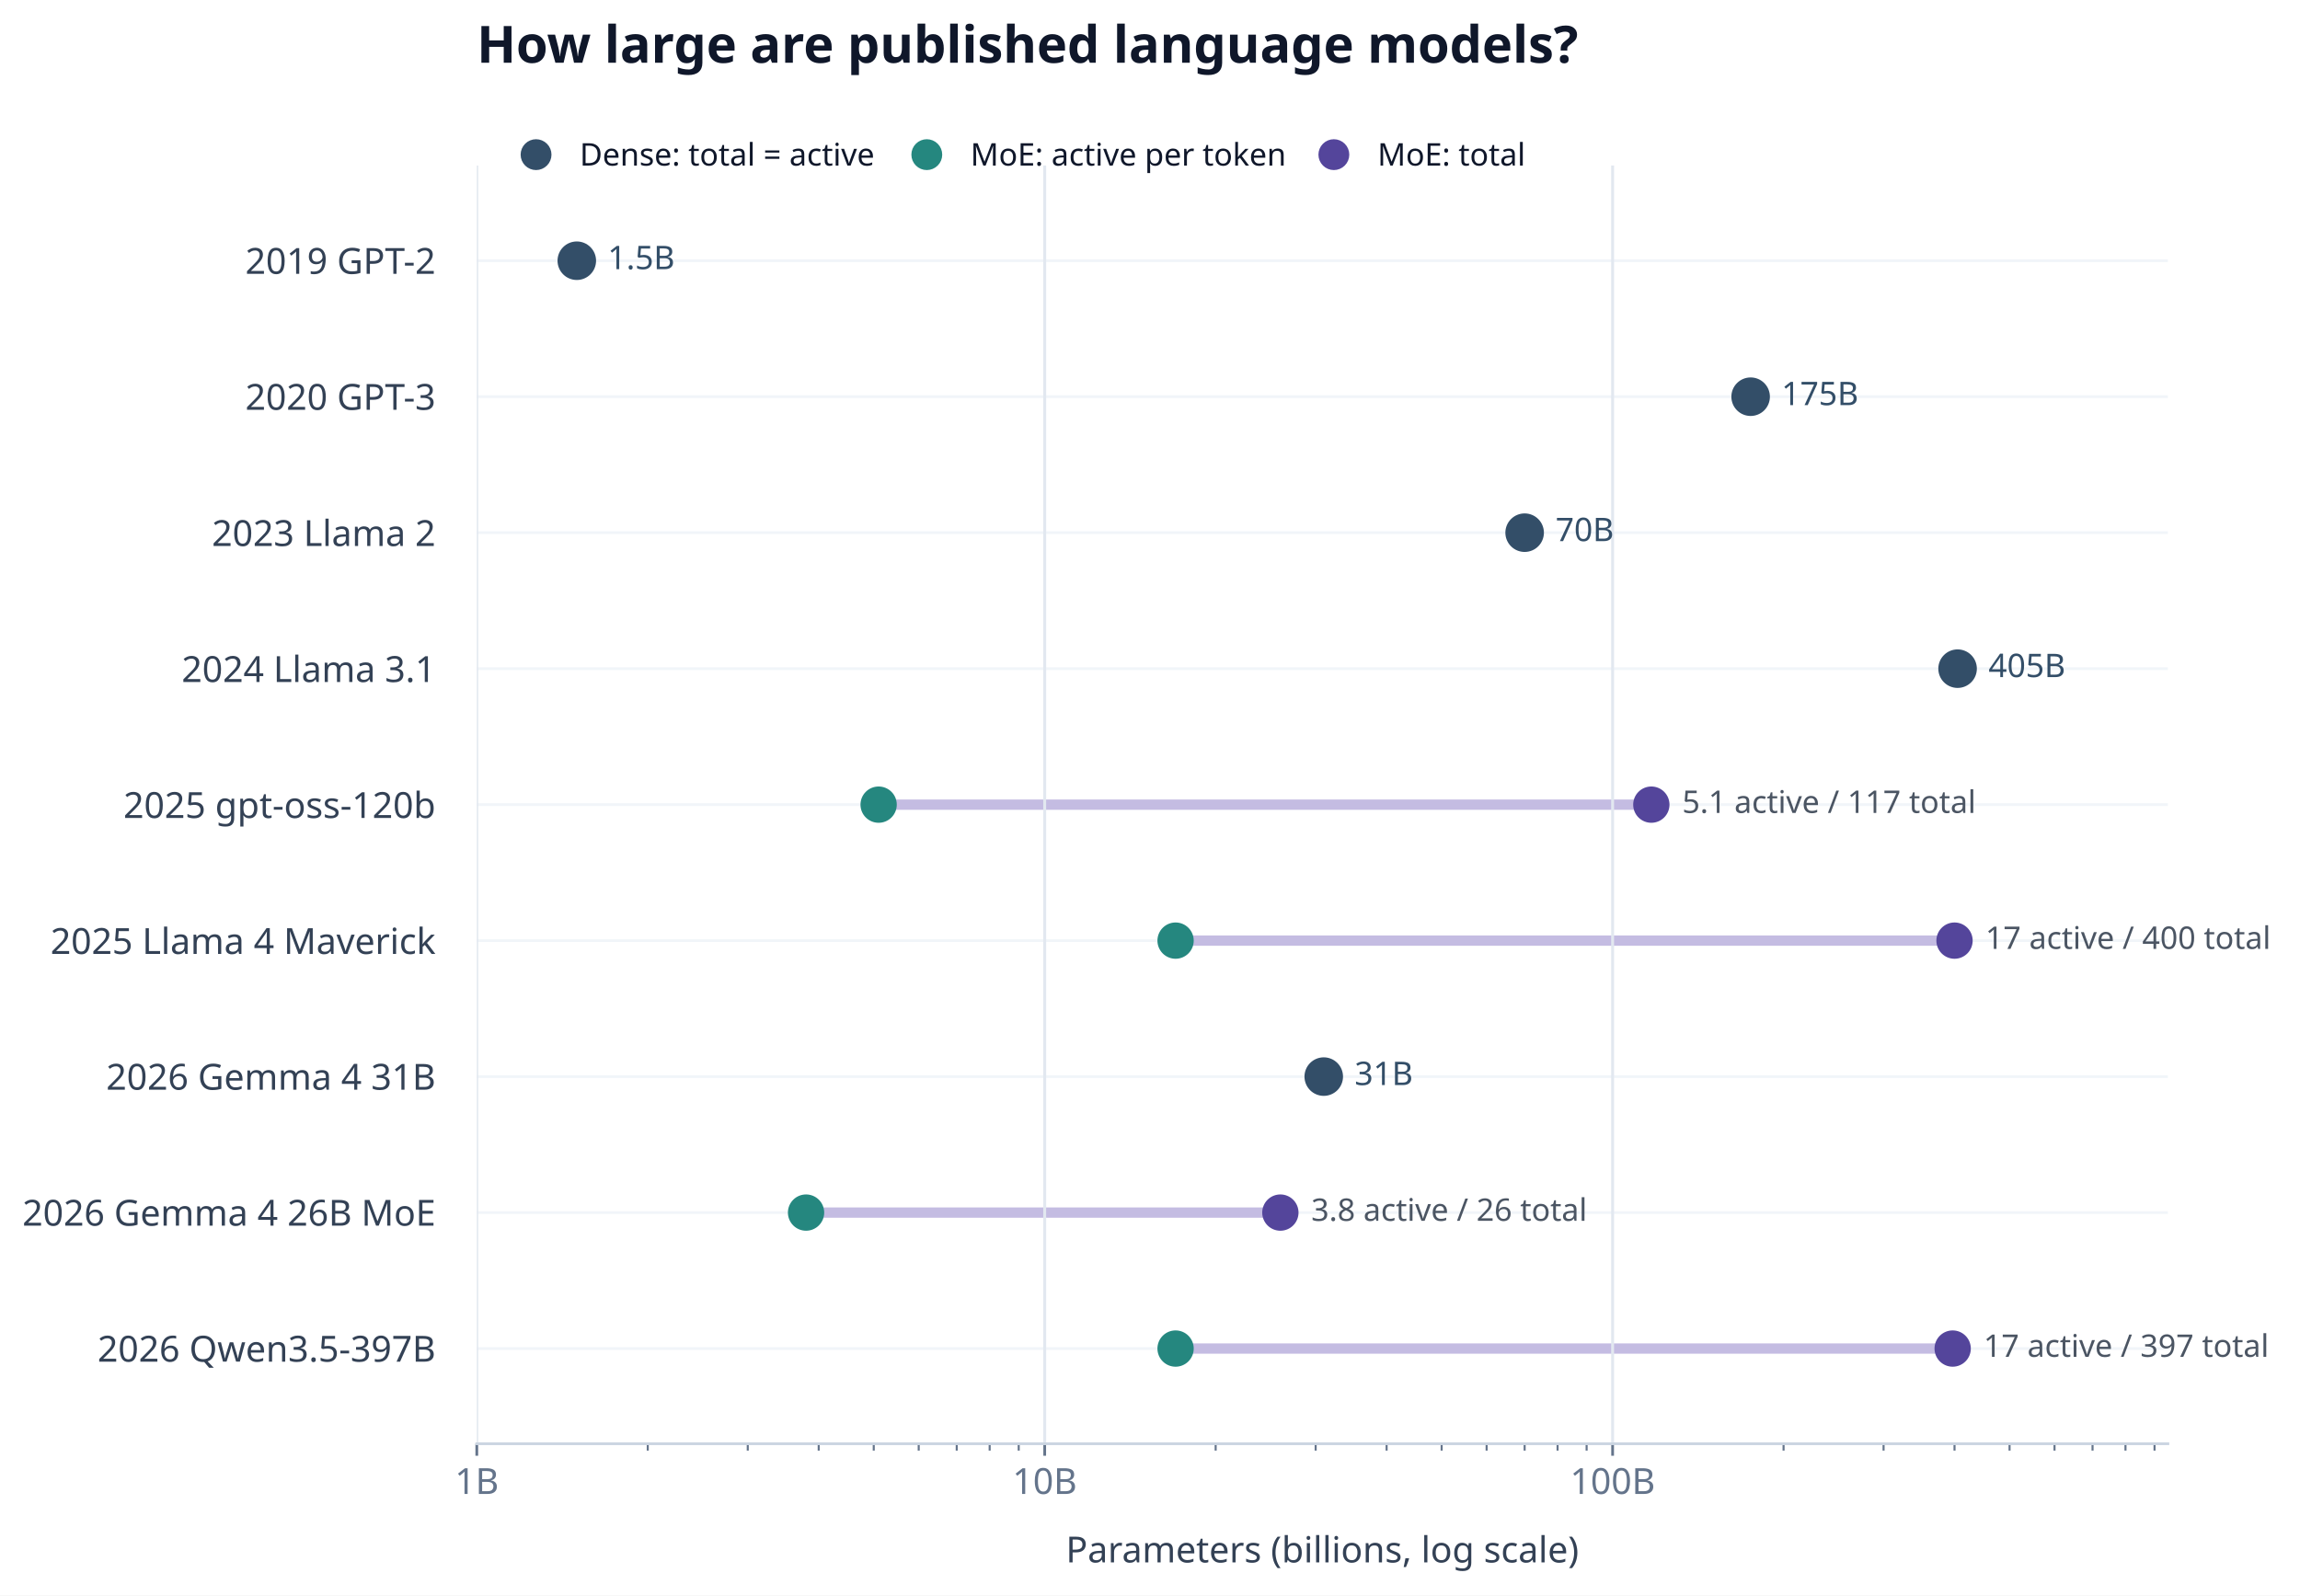
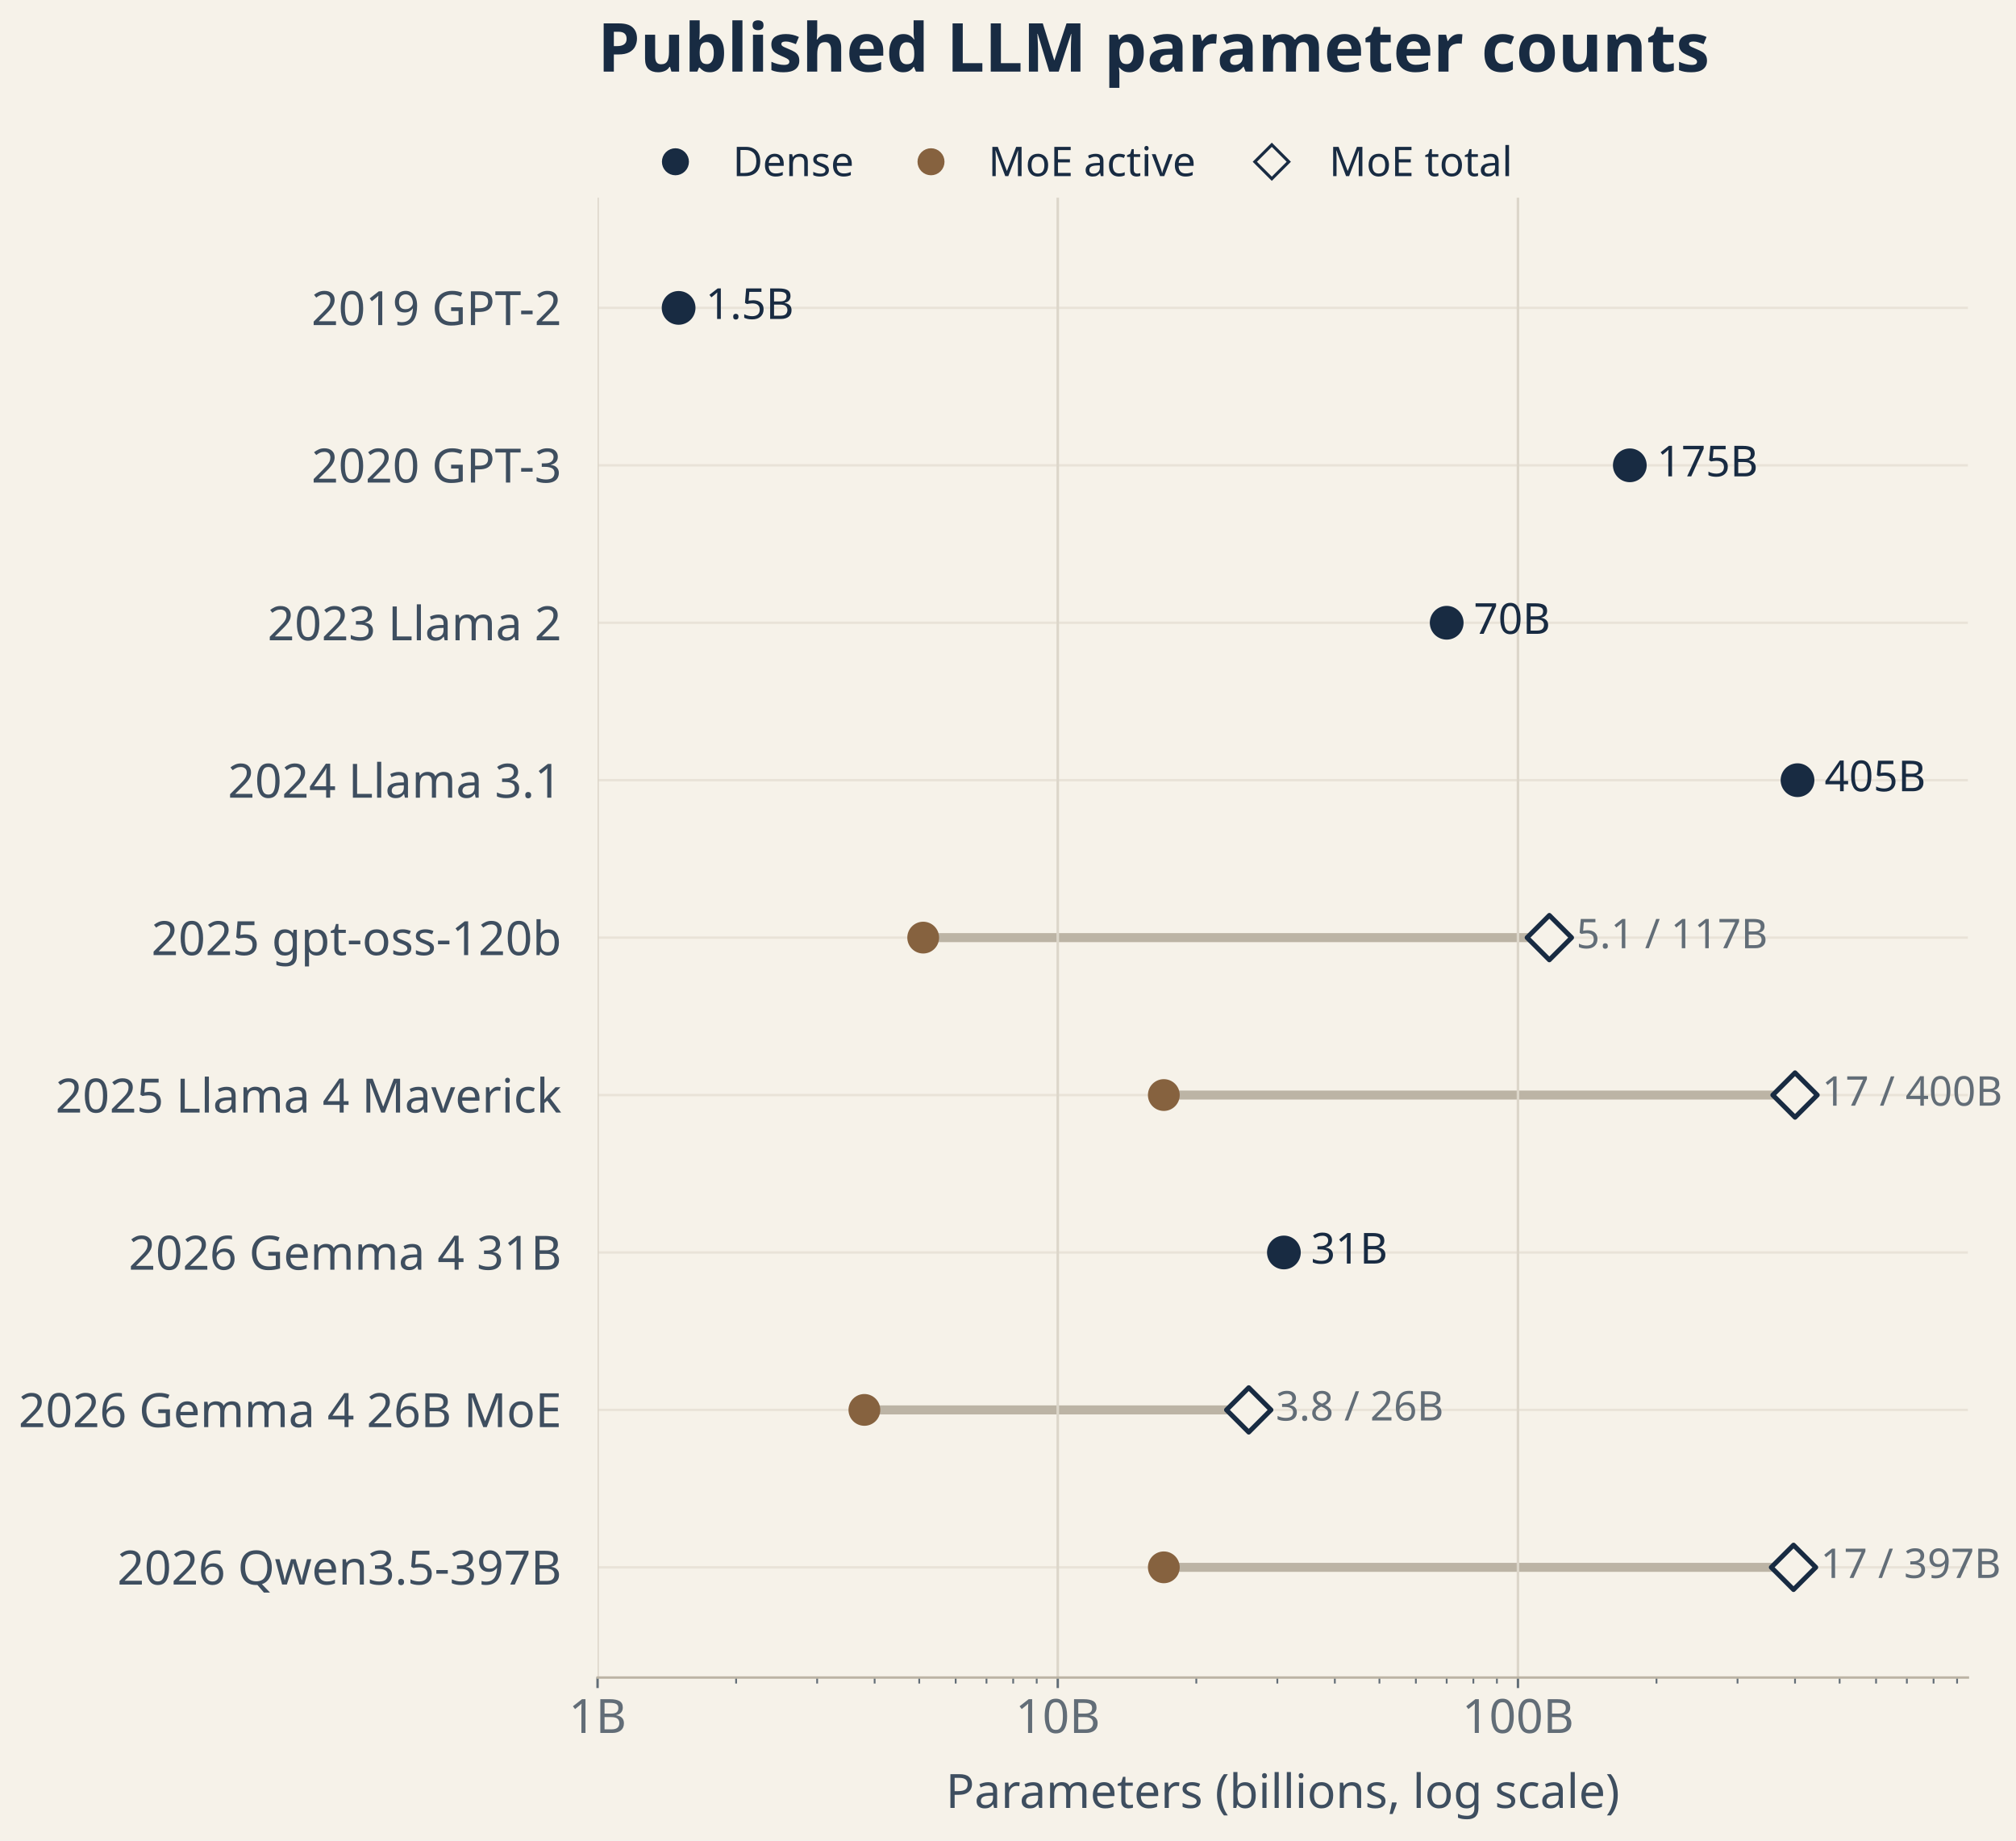
- <svg xmlns="http://www.w3.org/2000/svg" xmlns:xlink="http://www.w3.org/1999/xlink" width="671.081pt" height="465.6pt" viewBox="0 0 671.081 465.6" version="1.1">
+ <svg xmlns="http://www.w3.org/2000/svg" xmlns:xlink="http://www.w3.org/1999/xlink" width="671.603pt" height="613.2pt" viewBox="0 0 671.603 613.2" version="1.1">
  <defs>
    <style type="text/css">*{stroke-linejoin: round; stroke-linecap: butt}</style>
  </defs>
  <g id="figure_1">
    <g id="patch_1">
-       <path d="M 0 465.6  L 671.081 465.6  L 671.081 0  L 0 0  z " style="fill: #ffffff" />
+       <path d="M 0 613.2 L 671.603 613.2 L 671.603 0 L 0 0 z " style="fill: #f6f2e9" />
    </g>
    <g id="axes_1">
      <g id="patch_2">
-         <path d="M 139.117 421.301  L 632.528 421.301  L 632.528 48.305  L 139.117 48.305  z " style="fill: #ffffff" />
+         <path d="M 199.075 558.852 L 655.582 558.852 L 655.582 65.857 L 199.075 65.857 z " style="fill: #f6f2e9" />
      </g>
      <g id="line2d_1">
-         <path d="M 139.117 76.081  L 632.528 76.081  " clip-path="url(#p41c894fd4c)" style="fill: none; stroke: #f1f5f9; stroke-width: 0.8; stroke-linecap: square" />
+         <path d="M 199.075 102.569 L 655.582 102.569 " clip-path="url(#p4ff7749f1f)" style="fill: none; stroke: #e9e3d8; stroke-width: 0.8; stroke-linecap: square" />
      </g>
      <g id="line2d_2">
-         <path d="M 139.117 115.762  L 632.528 115.762  " clip-path="url(#p41c894fd4c)" style="fill: none; stroke: #f1f5f9; stroke-width: 0.8; stroke-linecap: square" />
+         <path d="M 199.075 155.016 L 655.582 155.016 " clip-path="url(#p4ff7749f1f)" style="fill: none; stroke: #e9e3d8; stroke-width: 0.8; stroke-linecap: square" />
      </g>
      <g id="line2d_3">
-         <path d="M 139.117 155.442  L 632.528 155.442  " clip-path="url(#p41c894fd4c)" style="fill: none; stroke: #f1f5f9; stroke-width: 0.8; stroke-linecap: square" />
+         <path d="M 199.075 207.462 L 655.582 207.462 " clip-path="url(#p4ff7749f1f)" style="fill: none; stroke: #e9e3d8; stroke-width: 0.8; stroke-linecap: square" />
      </g>
      <g id="line2d_4">
-         <path d="M 139.117 195.123  L 632.528 195.123  " clip-path="url(#p41c894fd4c)" style="fill: none; stroke: #f1f5f9; stroke-width: 0.8; stroke-linecap: square" />
+         <path d="M 199.075 259.908 L 655.582 259.908 " clip-path="url(#p4ff7749f1f)" style="fill: none; stroke: #e9e3d8; stroke-width: 0.8; stroke-linecap: square" />
      </g>
      <g id="line2d_5">
-         <path d="M 139.117 234.803  L 632.528 234.803  " clip-path="url(#p41c894fd4c)" style="fill: none; stroke: #f1f5f9; stroke-width: 0.8; stroke-linecap: square" />
+         <path d="M 199.075 312.355 L 655.582 312.355 " clip-path="url(#p4ff7749f1f)" style="fill: none; stroke: #e9e3d8; stroke-width: 0.8; stroke-linecap: square" />
      </g>
      <g id="line2d_6">
-         <path d="M 139.117 274.484  L 632.528 274.484  " clip-path="url(#p41c894fd4c)" style="fill: none; stroke: #f1f5f9; stroke-width: 0.8; stroke-linecap: square" />
+         <path d="M 199.075 364.801 L 655.582 364.801 " clip-path="url(#p4ff7749f1f)" style="fill: none; stroke: #e9e3d8; stroke-width: 0.8; stroke-linecap: square" />
      </g>
      <g id="line2d_7">
-         <path d="M 139.117 314.164  L 632.528 314.164  " clip-path="url(#p41c894fd4c)" style="fill: none; stroke: #f1f5f9; stroke-width: 0.8; stroke-linecap: square" />
+         <path d="M 199.075 417.247 L 655.582 417.247 " clip-path="url(#p4ff7749f1f)" style="fill: none; stroke: #e9e3d8; stroke-width: 0.8; stroke-linecap: square" />
      </g>
      <g id="line2d_8">
-         <path d="M 139.117 353.845  L 632.528 353.845  " clip-path="url(#p41c894fd4c)" style="fill: none; stroke: #f1f5f9; stroke-width: 0.8; stroke-linecap: square" />
+         <path d="M 199.075 469.694 L 655.582 469.694 " clip-path="url(#p4ff7749f1f)" style="fill: none; stroke: #e9e3d8; stroke-width: 0.8; stroke-linecap: square" />
      </g>
      <g id="line2d_9">
-         <path d="M 139.117 393.525  L 632.528 393.525  " clip-path="url(#p41c894fd4c)" style="fill: none; stroke: #f1f5f9; stroke-width: 0.8; stroke-linecap: square" />
+         <path d="M 199.075 522.14 L 655.582 522.14 " clip-path="url(#p4ff7749f1f)" style="fill: none; stroke: #e9e3d8; stroke-width: 0.8; stroke-linecap: square" />
      </g>
      <g id="line2d_10">
-         <path d="M 256.361 234.803  L 481.817 234.803  " clip-path="url(#p41c894fd4c)" style="fill: none; stroke: #c4bce2; stroke-width: 3; stroke-linecap: round" />
+         <path d="M 307.551 312.355 L 516.143 312.355 " clip-path="url(#p4ff7749f1f)" style="fill: none; stroke: #bcb4a5; stroke-width: 3; stroke-linecap: round" />
      </g>
      <g id="line2d_11">
-         <path d="M 343.003 274.484  L 570.28 274.484  " clip-path="url(#p41c894fd4c)" style="fill: none; stroke: #c4bce2; stroke-width: 3; stroke-linecap: round" />
+         <path d="M 387.712 364.801 L 597.99 364.801 " clip-path="url(#p4ff7749f1f)" style="fill: none; stroke: #bcb4a5; stroke-width: 3; stroke-linecap: round" />
      </g>
      <g id="line2d_12">
-         <path d="M 235.187 353.845  L 373.579 353.845  " clip-path="url(#p41c894fd4c)" style="fill: none; stroke: #c4bce2; stroke-width: 3; stroke-linecap: round" />
+         <path d="M 287.96 469.694 L 416.001 469.694 " clip-path="url(#p4ff7749f1f)" style="fill: none; stroke: #bcb4a5; stroke-width: 3; stroke-linecap: round" />
      </g>
      <g id="line2d_13">
-         <path d="M 343.003 393.525  L 569.738 393.525  " clip-path="url(#p41c894fd4c)" style="fill: none; stroke: #c4bce2; stroke-width: 3; stroke-linecap: round" />
+         <path d="M 387.712 522.14 L 597.489 522.14 " clip-path="url(#p4ff7749f1f)" style="fill: none; stroke: #bcb4a5; stroke-width: 3; stroke-linecap: round" />
      </g>
      <g id="matplotlib.axis_1">
        <g id="xtick_1">
          <g id="line2d_14">
-             <path d="M 139.117 421.301  L 139.117 48.305  " clip-path="url(#p41c894fd4c)" style="fill: none; stroke: #e2e8f0; stroke-width: 0.85; stroke-linecap: square" />
+             <path d="M 199.075 558.852 L 199.075 65.857 " clip-path="url(#p4ff7749f1f)" style="fill: none; stroke: #dcd6ca; stroke-width: 0.85; stroke-linecap: square" />
          </g>
          <g id="line2d_15">
            <defs>
-               <path id="md350c2bac1" d="M 0 0  L 0 3.5  " style="stroke: #64748b; stroke-width: 0.8" />
+               <path id="m7aa6ddd8f4" d="M 0 0 L 0 3.5 " style="stroke: #626d77; stroke-width: 0.8" />
            </defs>
            <g>
-               <use xlink:href="#md350c2bac1" x="139.117" y="421.301" style="fill: #64748b; stroke: #64748b; stroke-width: 0.8" />
+               <use xlink:href="#m7aa6ddd8f4" x="199.075" y="558.852" style="fill: #626d77; stroke: #626d77; stroke-width: 0.8" />
            </g>
          </g>
          <g id="text_1">
-             <text style="font-size: 10.5px; font-family: 'Segoe UI'; text-anchor: middle; fill: #64748b" x="139.117" y="435.946" transform="rotate(-0 139.1166 435.9457)">1B</text>
+             <text style="font-size: 15.75px; font-family: 'Segoe UI'; text-anchor: middle; fill: #626d77" x="199.075" y="577.319" transform="rotate(-0 199.0748 577.3189)">1B</text>
          </g>
        </g>
        <g id="xtick_2">
          <g id="line2d_16">
-             <path d="M 304.817 421.301  L 304.817 48.305  " clip-path="url(#p41c894fd4c)" style="fill: none; stroke: #e2e8f0; stroke-width: 0.85; stroke-linecap: square" />
+             <path d="M 352.382 558.852 L 352.382 65.857 " clip-path="url(#p4ff7749f1f)" style="fill: none; stroke: #dcd6ca; stroke-width: 0.85; stroke-linecap: square" />
          </g>
          <g id="line2d_17">
            <g>
-               <use xlink:href="#md350c2bac1" x="304.817" y="421.301" style="fill: #64748b; stroke: #64748b; stroke-width: 0.8" />
+               <use xlink:href="#m7aa6ddd8f4" x="352.382" y="558.852" style="fill: #626d77; stroke: #626d77; stroke-width: 0.8" />
            </g>
          </g>
          <g id="text_2">
-             <text style="font-size: 10.5px; font-family: 'Segoe UI'; text-anchor: middle; fill: #64748b" x="304.817" y="435.946" transform="rotate(-0 304.8173 435.9457)">10B</text>
+             <text style="font-size: 15.75px; font-family: 'Segoe UI'; text-anchor: middle; fill: #626d77" x="352.382" y="577.319" transform="rotate(-0 352.3822 577.3189)">10B</text>
          </g>
        </g>
        <g id="xtick_3">
          <g id="line2d_18">
-             <path d="M 470.518 421.301  L 470.518 48.305  " clip-path="url(#p41c894fd4c)" style="fill: none; stroke: #e2e8f0; stroke-width: 0.85; stroke-linecap: square" />
+             <path d="M 505.69 558.852 L 505.69 65.857 " clip-path="url(#p4ff7749f1f)" style="fill: none; stroke: #dcd6ca; stroke-width: 0.85; stroke-linecap: square" />
          </g>
          <g id="line2d_19">
            <g>
-               <use xlink:href="#md350c2bac1" x="470.518" y="421.301" style="fill: #64748b; stroke: #64748b; stroke-width: 0.8" />
+               <use xlink:href="#m7aa6ddd8f4" x="505.69" y="558.852" style="fill: #626d77; stroke: #626d77; stroke-width: 0.8" />
            </g>
          </g>
          <g id="text_3">
-             <text style="font-size: 10.5px; font-family: 'Segoe UI'; text-anchor: middle; fill: #64748b" x="470.518" y="435.946" transform="rotate(-0 470.5181 435.9457)">100B</text>
+             <text style="font-size: 15.75px; font-family: 'Segoe UI'; text-anchor: middle; fill: #626d77" x="505.69" y="577.319" transform="rotate(-0 505.6896 577.3189)">100B</text>
          </g>
        </g>
        <g id="xtick_4">
          <g id="line2d_20">
            <defs>
-               <path id="mec671f53c5" d="M 0 0  L 0 2  " style="stroke: #64748b; stroke-width: 0.6" />
+               <path id="m847c3b8f9f" d="M 0 0 L 0 2 " style="stroke: #626d77; stroke-width: 0.6" />
            </defs>
            <g>
-               <use xlink:href="#mec671f53c5" x="188.997" y="421.301" style="fill: #64748b; stroke: #64748b; stroke-width: 0.6" />
+               <use xlink:href="#m847c3b8f9f" x="245.225" y="558.852" style="fill: #626d77; stroke: #626d77; stroke-width: 0.6" />
            </g>
          </g>
        </g>
        <g id="xtick_5">
          <g id="line2d_21">
            <g>
-               <use xlink:href="#mec671f53c5" x="218.176" y="421.301" style="fill: #64748b; stroke: #64748b; stroke-width: 0.6" />
+               <use xlink:href="#m847c3b8f9f" x="272.221" y="558.852" style="fill: #626d77; stroke: #626d77; stroke-width: 0.6" />
            </g>
          </g>
        </g>
        <g id="xtick_6">
          <g id="line2d_22">
            <g>
-               <use xlink:href="#mec671f53c5" x="238.878" y="421.301" style="fill: #64748b; stroke: #64748b; stroke-width: 0.6" />
+               <use xlink:href="#m847c3b8f9f" x="291.375" y="558.852" style="fill: #626d77; stroke: #626d77; stroke-width: 0.6" />
            </g>
          </g>
        </g>
        <g id="xtick_7">
          <g id="line2d_23">
            <g>
-               <use xlink:href="#mec671f53c5" x="254.936" y="421.301" style="fill: #64748b; stroke: #64748b; stroke-width: 0.6" />
+               <use xlink:href="#m847c3b8f9f" x="306.232" y="558.852" style="fill: #626d77; stroke: #626d77; stroke-width: 0.6" />
            </g>
          </g>
        </g>
        <g id="xtick_8">
          <g id="line2d_24">
            <g>
-               <use xlink:href="#mec671f53c5" x="268.057" y="421.301" style="fill: #64748b; stroke: #64748b; stroke-width: 0.6" />
+               <use xlink:href="#m847c3b8f9f" x="318.371" y="558.852" style="fill: #626d77; stroke: #626d77; stroke-width: 0.6" />
            </g>
          </g>
        </g>
        <g id="xtick_9">
          <g id="line2d_25">
            <g>
-               <use xlink:href="#mec671f53c5" x="279.15" y="421.301" style="fill: #64748b; stroke: #64748b; stroke-width: 0.6" />
+               <use xlink:href="#m847c3b8f9f" x="328.635" y="558.852" style="fill: #626d77; stroke: #626d77; stroke-width: 0.6" />
            </g>
          </g>
        </g>
        <g id="xtick_10">
          <g id="line2d_26">
            <g>
-               <use xlink:href="#mec671f53c5" x="288.759" y="421.301" style="fill: #64748b; stroke: #64748b; stroke-width: 0.6" />
+               <use xlink:href="#m847c3b8f9f" x="337.525" y="558.852" style="fill: #626d77; stroke: #626d77; stroke-width: 0.6" />
            </g>
          </g>
        </g>
        <g id="xtick_11">
          <g id="line2d_27">
            <g>
-               <use xlink:href="#mec671f53c5" x="297.235" y="421.301" style="fill: #64748b; stroke: #64748b; stroke-width: 0.6" />
+               <use xlink:href="#m847c3b8f9f" x="345.367" y="558.852" style="fill: #626d77; stroke: #626d77; stroke-width: 0.6" />
            </g>
          </g>
        </g>
        <g id="xtick_12">
          <g id="line2d_28">
            <g>
-               <use xlink:href="#mec671f53c5" x="354.698" y="421.301" style="fill: #64748b; stroke: #64748b; stroke-width: 0.6" />
+               <use xlink:href="#m847c3b8f9f" x="398.532" y="558.852" style="fill: #626d77; stroke: #626d77; stroke-width: 0.6" />
            </g>
          </g>
        </g>
        <g id="xtick_13">
          <g id="line2d_29">
            <g>
-               <use xlink:href="#mec671f53c5" x="383.877" y="421.301" style="fill: #64748b; stroke: #64748b; stroke-width: 0.6" />
+               <use xlink:href="#m847c3b8f9f" x="425.528" y="558.852" style="fill: #626d77; stroke: #626d77; stroke-width: 0.6" />
            </g>
          </g>
        </g>
        <g id="xtick_14">
          <g id="line2d_30">
            <g>
-               <use xlink:href="#mec671f53c5" x="404.579" y="421.301" style="fill: #64748b; stroke: #64748b; stroke-width: 0.6" />
+               <use xlink:href="#m847c3b8f9f" x="444.682" y="558.852" style="fill: #626d77; stroke: #626d77; stroke-width: 0.6" />
            </g>
          </g>
        </g>
        <g id="xtick_15">
          <g id="line2d_31">
            <g>
-               <use xlink:href="#mec671f53c5" x="420.637" y="421.301" style="fill: #64748b; stroke: #64748b; stroke-width: 0.6" />
+               <use xlink:href="#m847c3b8f9f" x="459.539" y="558.852" style="fill: #626d77; stroke: #626d77; stroke-width: 0.6" />
            </g>
          </g>
        </g>
        <g id="xtick_16">
          <g id="line2d_32">
            <g>
-               <use xlink:href="#mec671f53c5" x="433.758" y="421.301" style="fill: #64748b; stroke: #64748b; stroke-width: 0.6" />
+               <use xlink:href="#m847c3b8f9f" x="471.679" y="558.852" style="fill: #626d77; stroke: #626d77; stroke-width: 0.6" />
            </g>
          </g>
        </g>
        <g id="xtick_17">
          <g id="line2d_33">
            <g>
-               <use xlink:href="#mec671f53c5" x="444.851" y="421.301" style="fill: #64748b; stroke: #64748b; stroke-width: 0.6" />
+               <use xlink:href="#m847c3b8f9f" x="481.942" y="558.852" style="fill: #626d77; stroke: #626d77; stroke-width: 0.6" />
            </g>
          </g>
        </g>
        <g id="xtick_18">
          <g id="line2d_34">
            <g>
-               <use xlink:href="#mec671f53c5" x="454.46" y="421.301" style="fill: #64748b; stroke: #64748b; stroke-width: 0.6" />
+               <use xlink:href="#m847c3b8f9f" x="490.833" y="558.852" style="fill: #626d77; stroke: #626d77; stroke-width: 0.6" />
            </g>
          </g>
        </g>
        <g id="xtick_19">
          <g id="line2d_35">
            <g>
-               <use xlink:href="#mec671f53c5" x="462.936" y="421.301" style="fill: #64748b; stroke: #64748b; stroke-width: 0.6" />
+               <use xlink:href="#m847c3b8f9f" x="498.675" y="558.852" style="fill: #626d77; stroke: #626d77; stroke-width: 0.6" />
            </g>
          </g>
        </g>
        <g id="xtick_20">
          <g id="line2d_36">
            <g>
-               <use xlink:href="#mec671f53c5" x="520.399" y="421.301" style="fill: #64748b; stroke: #64748b; stroke-width: 0.6" />
+               <use xlink:href="#m847c3b8f9f" x="551.84" y="558.852" style="fill: #626d77; stroke: #626d77; stroke-width: 0.6" />
            </g>
          </g>
        </g>
        <g id="xtick_21">
          <g id="line2d_37">
            <g>
-               <use xlink:href="#mec671f53c5" x="549.577" y="421.301" style="fill: #64748b; stroke: #64748b; stroke-width: 0.6" />
+               <use xlink:href="#m847c3b8f9f" x="578.836" y="558.852" style="fill: #626d77; stroke: #626d77; stroke-width: 0.6" />
            </g>
          </g>
        </g>
        <g id="xtick_22">
          <g id="line2d_38">
            <g>
-               <use xlink:href="#mec671f53c5" x="570.28" y="421.301" style="fill: #64748b; stroke: #64748b; stroke-width: 0.6" />
+               <use xlink:href="#m847c3b8f9f" x="597.99" y="558.852" style="fill: #626d77; stroke: #626d77; stroke-width: 0.6" />
            </g>
          </g>
        </g>
        <g id="xtick_23">
          <g id="line2d_39">
            <g>
-               <use xlink:href="#mec671f53c5" x="586.338" y="421.301" style="fill: #64748b; stroke: #64748b; stroke-width: 0.6" />
+               <use xlink:href="#m847c3b8f9f" x="612.847" y="558.852" style="fill: #626d77; stroke: #626d77; stroke-width: 0.6" />
            </g>
          </g>
        </g>
        <g id="xtick_24">
          <g id="line2d_40">
            <g>
-               <use xlink:href="#mec671f53c5" x="599.458" y="421.301" style="fill: #64748b; stroke: #64748b; stroke-width: 0.6" />
+               <use xlink:href="#m847c3b8f9f" x="624.986" y="558.852" style="fill: #626d77; stroke: #626d77; stroke-width: 0.6" />
            </g>
          </g>
        </g>
        <g id="xtick_25">
          <g id="line2d_41">
            <g>
-               <use xlink:href="#mec671f53c5" x="610.551" y="421.301" style="fill: #64748b; stroke: #64748b; stroke-width: 0.6" />
+               <use xlink:href="#m847c3b8f9f" x="635.249" y="558.852" style="fill: #626d77; stroke: #626d77; stroke-width: 0.6" />
            </g>
          </g>
        </g>
        <g id="xtick_26">
          <g id="line2d_42">
            <g>
-               <use xlink:href="#mec671f53c5" x="620.161" y="421.301" style="fill: #64748b; stroke: #64748b; stroke-width: 0.6" />
+               <use xlink:href="#m847c3b8f9f" x="644.14" y="558.852" style="fill: #626d77; stroke: #626d77; stroke-width: 0.6" />
            </g>
          </g>
        </g>
        <g id="xtick_27">
          <g id="line2d_43">
            <g>
-               <use xlink:href="#mec671f53c5" x="628.637" y="421.301" style="fill: #64748b; stroke: #64748b; stroke-width: 0.6" />
+               <use xlink:href="#m847c3b8f9f" x="651.982" y="558.852" style="fill: #626d77; stroke: #626d77; stroke-width: 0.6" />
            </g>
          </g>
        </g>
        <g id="text_4">
-           <text style="font-size: 10.5px; font-family: 'Segoe UI'; text-anchor: middle; fill: #334155" x="385.822" y="455.929" transform="rotate(-0 385.8221 455.9287)">Parameters (billions, log scale)</text>
+           <text style="font-size: 15.75px; font-family: 'Segoe UI'; text-anchor: middle; fill: #3e4e5f" x="427.328" y="602.293" transform="rotate(-0 427.3283 602.2933)">Parameters (billions, log scale)</text>
        </g>
      </g>
      <g id="matplotlib.axis_2">
        <g id="ytick_1">
          <g id="line2d_44" />
          <g id="text_5">
-             <text style="font-size: 10.5px; font-family: 'Segoe UI'; text-anchor: end; fill: #334155" x="127.117" y="79.903" transform="rotate(-0 127.1166 79.90319)">2019   GPT-2</text>
+             <text style="font-size: 15.75px; font-family: 'Segoe UI'; text-anchor: end; fill: #3e4e5f" x="187.075" y="108.303" transform="rotate(-0 187.0748 108.3027)">2019   GPT-2</text>
          </g>
        </g>
        <g id="ytick_2">
          <g id="line2d_45" />
          <g id="text_6">
-             <text style="font-size: 10.5px; font-family: 'Segoe UI'; text-anchor: end; fill: #334155" x="127.117" y="119.584" transform="rotate(-0 127.1166 119.5837)">2020   GPT-3</text>
+             <text style="font-size: 15.75px; font-family: 'Segoe UI'; text-anchor: end; fill: #3e4e5f" x="187.075" y="160.749" transform="rotate(-0 187.0748 160.749)">2020   GPT-3</text>
          </g>
        </g>
        <g id="ytick_3">
          <g id="line2d_46" />
          <g id="text_7">
-             <text style="font-size: 10.5px; font-family: 'Segoe UI'; text-anchor: end; fill: #334155" x="127.117" y="159.329" transform="rotate(-0 127.1166 159.3287)">2023   Llama 2</text>
+             <text style="font-size: 15.75px; font-family: 'Segoe UI'; text-anchor: end; fill: #3e4e5f" x="187.075" y="213.292" transform="rotate(-0 187.0748 213.2921)">2023   Llama 2</text>
          </g>
        </g>
        <g id="ytick_4">
          <g id="line2d_47" />
          <g id="text_8">
-             <text style="font-size: 10.5px; font-family: 'Segoe UI'; text-anchor: end; fill: #334155" x="127.117" y="199.009" transform="rotate(-0 127.1166 199.0092)">2024   Llama 3.1</text>
+             <text style="font-size: 15.75px; font-family: 'Segoe UI'; text-anchor: end; fill: #3e4e5f" x="187.075" y="265.738" transform="rotate(-0 187.0748 265.7384)">2024   Llama 3.1</text>
          </g>
        </g>
        <g id="ytick_5">
          <g id="line2d_48" />
          <g id="text_9">
-             <text style="font-size: 10.5px; font-family: 'Segoe UI'; text-anchor: end; fill: #334155" x="127.117" y="238.69" transform="rotate(-0 127.1166 238.6897)">2025   gpt-oss-120b</text>
+             <text style="font-size: 15.75px; font-family: 'Segoe UI'; text-anchor: end; fill: #3e4e5f" x="187.075" y="318.185" transform="rotate(-0 187.0748 318.1847)">2025   gpt-oss-120b</text>
          </g>
        </g>
        <g id="ytick_6">
          <g id="line2d_49" />
          <g id="text_10">
-             <text style="font-size: 10.5px; font-family: 'Segoe UI'; text-anchor: end; fill: #334155" x="127.117" y="278.37" transform="rotate(-0 127.1166 278.3702)">2025   Llama 4 Maverick</text>
+             <text style="font-size: 15.75px; font-family: 'Segoe UI'; text-anchor: end; fill: #3e4e5f" x="187.075" y="370.631" transform="rotate(-0 187.0748 370.631)">2025   Llama 4 Maverick</text>
          </g>
        </g>
        <g id="ytick_7">
          <g id="line2d_50" />
          <g id="text_11">
-             <text style="font-size: 10.5px; font-family: 'Segoe UI'; text-anchor: end; fill: #334155" x="127.117" y="317.986" transform="rotate(-0 127.1166 317.9862)">2026   Gemma 4 31B</text>
+             <text style="font-size: 15.75px; font-family: 'Segoe UI'; text-anchor: end; fill: #3e4e5f" x="187.075" y="422.981" transform="rotate(-0 187.0748 422.9806)">2026   Gemma 4 31B</text>
          </g>
        </g>
        <g id="ytick_8">
          <g id="line2d_51" />
          <g id="text_12">
-             <text style="font-size: 10.5px; font-family: 'Segoe UI'; text-anchor: end; fill: #334155" x="127.117" y="357.667" transform="rotate(-0 127.1166 357.6667)">2026   Gemma 4 26B MoE</text>
+             <text style="font-size: 15.75px; font-family: 'Segoe UI'; text-anchor: end; fill: #3e4e5f" x="187.075" y="475.427" transform="rotate(-0 187.0748 475.4269)">2026   Gemma 4 26B MoE</text>
          </g>
        </g>
        <g id="ytick_9">
          <g id="line2d_52" />
          <g id="text_13">
-             <text style="font-size: 10.5px; font-family: 'Segoe UI'; text-anchor: end; fill: #334155" x="127.117" y="397.347" transform="rotate(-0 127.1166 397.3472)">2026   Qwen3.5-397B</text>
+             <text style="font-size: 15.75px; font-family: 'Segoe UI'; text-anchor: end; fill: #3e4e5f" x="187.075" y="527.873" transform="rotate(-0 187.0748 527.8732)">2026   Qwen3.5-397B</text>
          </g>
        </g>
      </g>
      <g id="patch_3">
-         <path d="M 139.117 421.301  L 632.528 421.301  " style="fill: none; stroke: #cbd5e1; stroke-width: 0.8; stroke-linejoin: miter; stroke-linecap: square" />
+         <path d="M 199.075 558.852 L 655.582 558.852 " style="fill: none; stroke: #bcb4a5; stroke-width: 0.8; stroke-linejoin: miter; stroke-linecap: square" />
      </g>
      <g id="PathCollection_1">
        <defs>
-           <path id="m3492531ef3" d="M 0 5.123  C 1.359 5.123 2.662 4.584 3.623 3.623  C 4.584 2.662 5.123 1.359 5.123 0  C 5.123 -1.359 4.584 -2.662 3.623 -3.623  C 2.662 -4.584 1.359 -5.123 0 -5.123  C -1.359 -5.123 -2.662 -4.584 -3.623 -3.623  C -4.584 -2.662 -5.123 -1.359 -5.123 0  C -5.123 1.359 -4.584 2.662 -3.623 3.623  C -2.662 4.584 -1.359 5.123 0 5.123  z " style="stroke: #334e68" />
+           <path id="m5602d78eec" d="M 0 5.123 C 1.359 5.123 2.662 4.584 3.623 3.623 C 4.584 2.662 5.123 1.359 5.123 0 C 5.123 -1.359 4.584 -2.662 3.623 -3.623 C 2.662 -4.584 1.359 -5.123 0 -5.123 C -1.359 -5.123 -2.662 -4.584 -3.623 -3.623 C -4.584 -2.662 -5.123 -1.359 -5.123 0 C -5.123 1.359 -4.584 2.662 -3.623 3.623 C -2.662 4.584 -1.359 5.123 0 5.123 z " style="stroke: #182b42" />
        </defs>
-         <g clip-path="url(#p41c894fd4c)">
-           <use xlink:href="#m3492531ef3" x="168.295" y="76.081" style="fill: #334e68; stroke: #334e68" />
+         <g clip-path="url(#p4ff7749f1f)">
+           <use xlink:href="#m5602d78eec" x="226.071" y="102.569" style="fill: #182b42; stroke: #182b42" />
        </g>
      </g>
      <g id="text_14">
-         <text style="font-size: 9.5px; font-family: 'Segoe UI'; text-anchor: start; fill: #334e68" x="177.295" y="78.54" transform="rotate(-0 177.295 78.53954)">1.5B</text>
+         <text style="font-size: 14.25px; font-family: 'Segoe UI'; text-anchor: start; fill: #182b42" x="235.071" y="106.257" transform="rotate(-0 235.0709 106.2572)">1.5B</text>
      </g>
      <g id="PathCollection_2">
-         <g clip-path="url(#p41c894fd4c)">
-           <use xlink:href="#m3492531ef3" x="510.79" y="115.762" style="fill: #334e68; stroke: #334e68" />
+         <g clip-path="url(#p4ff7749f1f)">
+           <use xlink:href="#m5602d78eec" x="542.949" y="155.016" style="fill: #182b42; stroke: #182b42" />
        </g>
      </g>
      <g id="text_15">
-         <text style="font-size: 9.5px; font-family: 'Segoe UI'; text-anchor: start; fill: #334e68" x="519.79" y="118.22" transform="rotate(-0 519.7897 118.22)">175B</text>
+         <text style="font-size: 14.25px; font-family: 'Segoe UI'; text-anchor: start; fill: #182b42" x="551.949" y="158.704" transform="rotate(-0 551.9491 158.7035)">175B</text>
      </g>
      <g id="PathCollection_3">
-         <g clip-path="url(#p41c894fd4c)">
-           <use xlink:href="#m3492531ef3" x="444.851" y="155.442" style="fill: #334e68; stroke: #334e68" />
+         <g clip-path="url(#p4ff7749f1f)">
+           <use xlink:href="#m5602d78eec" x="481.942" y="207.462" style="fill: #182b42; stroke: #182b42" />
        </g>
      </g>
      <g id="text_16">
-         <text style="font-size: 9.5px; font-family: 'Segoe UI'; text-anchor: start; fill: #334e68" x="453.851" y="157.901" transform="rotate(-0 453.8507 157.9006)">70B</text>
+         <text style="font-size: 14.25px; font-family: 'Segoe UI'; text-anchor: start; fill: #182b42" x="490.942" y="211.15" transform="rotate(-0 490.942 211.1498)">70B</text>
      </g>
      <g id="PathCollection_4">
-         <g clip-path="url(#p41c894fd4c)">
-           <use xlink:href="#m3492531ef3" x="571.174" y="195.123" style="fill: #334e68; stroke: #334e68" />
+         <g clip-path="url(#p4ff7749f1f)">
+           <use xlink:href="#m5602d78eec" x="598.817" y="259.908" style="fill: #182b42; stroke: #182b42" />
        </g>
      </g>
      <g id="text_17">
-         <text style="font-size: 9.5px; font-family: 'Segoe UI'; text-anchor: start; fill: #334e68" x="580.174" y="197.581" transform="rotate(-0 580.1739 197.5811)">405B</text>
+         <text style="font-size: 14.25px; font-family: 'Segoe UI'; text-anchor: start; fill: #182b42" x="607.817" y="263.596" transform="rotate(-0 607.8169 263.5962)">405B</text>
      </g>
      <g id="PathCollection_5">
        <defs>
-           <path id="m3699702c16" d="M 0 4.796  C 1.272 4.796 2.492 4.291 3.391 3.391  C 4.291 2.492 4.796 1.272 4.796 0  C 4.796 -1.272 4.291 -2.492 3.391 -3.391  C 2.492 -4.291 1.272 -4.796 0 -4.796  C -1.272 -4.796 -2.492 -4.291 -3.391 -3.391  C -4.291 -2.492 -4.796 -1.272 -4.796 0  C -4.796 1.272 -4.291 2.492 -3.391 3.391  C -2.492 4.291 -1.272 4.796 0 4.796  z " style="stroke: #25877f" />
+           <path id="md7d7caa52c" d="M 0 4.796 C 1.272 4.796 2.492 4.291 3.391 3.391 C 4.291 2.492 4.796 1.272 4.796 0 C 4.796 -1.272 4.291 -2.492 3.391 -3.391 C 2.492 -4.291 1.272 -4.796 0 -4.796 C -1.272 -4.796 -2.492 -4.291 -3.391 -3.391 C -4.291 -2.492 -4.796 -1.272 -4.796 0 C -4.796 1.272 -4.291 2.492 -3.391 3.391 C -2.492 4.291 -1.272 4.796 0 4.796 z " style="stroke: #86623f" />
        </defs>
-         <g clip-path="url(#p41c894fd4c)">
-           <use xlink:href="#m3699702c16" x="256.361" y="234.803" style="fill: #25877f; stroke: #25877f" />
+         <g clip-path="url(#p4ff7749f1f)">
+           <use xlink:href="#md7d7caa52c" x="307.551" y="312.355" style="fill: #86623f; stroke: #86623f" />
        </g>
      </g>
      <g id="PathCollection_6">
        <defs>
-           <path id="m281c4f669a" d="M 0 4.796  C 1.272 4.796 2.492 4.291 3.391 3.391  C 4.291 2.492 4.796 1.272 4.796 0  C 4.796 -1.272 4.291 -2.492 3.391 -3.391  C 2.492 -4.291 1.272 -4.796 0 -4.796  C -1.272 -4.796 -2.492 -4.291 -3.391 -3.391  C -4.291 -2.492 -4.796 -1.272 -4.796 0  C -4.796 1.272 -4.291 2.492 -3.391 3.391  C -2.492 4.291 -1.272 4.796 0 4.796  z " style="stroke: #54459b" />
+           <path id="m34daee2620" d="M 0 7.416 L 7.416 0 L 0 -7.416 L -7.416 0 z " style="stroke: #182b42; stroke-width: 1.6" />
        </defs>
-         <g clip-path="url(#p41c894fd4c)">
-           <use xlink:href="#m281c4f669a" x="481.817" y="234.803" style="fill: #54459b; stroke: #54459b" />
+         <g clip-path="url(#p4ff7749f1f)">
+           <use xlink:href="#m34daee2620" x="516.143" y="312.355" style="fill: #f6f2e9; stroke: #182b42; stroke-width: 1.6" />
        </g>
      </g>
      <g id="text_18">
-         <text style="font-size: 9.1px; font-family: 'Segoe UI'; text-anchor: start; fill: #4b5563" x="490.817" y="237.214" transform="rotate(-0 490.8165 237.2139)">5.1 active  /  117 total</text>
+         <text style="font-size: 13.65px; font-family: 'Segoe UI'; text-anchor: start; fill: #626d77" x="525.143" y="315.887" transform="rotate(-0 525.143 315.8872)">5.1 / 117B</text>
      </g>
      <g id="PathCollection_7">
-         <g clip-path="url(#p41c894fd4c)">
-           <use xlink:href="#m3699702c16" x="343.003" y="274.484" style="fill: #25877f; stroke: #25877f" />
+         <g clip-path="url(#p4ff7749f1f)">
+           <use xlink:href="#md7d7caa52c" x="387.712" y="364.801" style="fill: #86623f; stroke: #86623f" />
        </g>
      </g>
      <g id="PathCollection_8">
-         <g clip-path="url(#p41c894fd4c)">
-           <use xlink:href="#m281c4f669a" x="570.28" y="274.484" style="fill: #54459b; stroke: #54459b" />
+         <g clip-path="url(#p4ff7749f1f)">
+           <use xlink:href="#m34daee2620" x="597.99" y="364.801" style="fill: #f6f2e9; stroke: #182b42; stroke-width: 1.6" />
        </g>
      </g>
      <g id="text_19">
-         <text style="font-size: 9.1px; font-family: 'Segoe UI'; text-anchor: start; fill: #4b5563" x="579.28" y="276.894" transform="rotate(-0 579.2799 276.8945)">17 active  /  400 total</text>
+         <text style="font-size: 13.65px; font-family: 'Segoe UI'; text-anchor: start; fill: #626d77" x="606.99" y="368.334" transform="rotate(-0 606.9898 368.3335)">17 / 400B</text>
      </g>
      <g id="PathCollection_9">
-         <g clip-path="url(#p41c894fd4c)">
-           <use xlink:href="#m3492531ef3" x="386.236" y="314.164" style="fill: #334e68; stroke: #334e68" />
+         <g clip-path="url(#p4ff7749f1f)">
+           <use xlink:href="#m5602d78eec" x="427.712" y="417.247" style="fill: #182b42; stroke: #182b42" />
        </g>
      </g>
      <g id="text_20">
-         <text style="font-size: 9.5px; font-family: 'Segoe UI'; text-anchor: start; fill: #334e68" x="395.236" y="316.623" transform="rotate(-0 395.2363 316.6226)">31B</text>
+         <text style="font-size: 14.25px; font-family: 'Segoe UI'; text-anchor: start; fill: #182b42" x="436.712" y="420.935" transform="rotate(-0 436.7116 420.9351)">31B</text>
      </g>
      <g id="PathCollection_10">
-         <g clip-path="url(#p41c894fd4c)">
-           <use xlink:href="#m3699702c16" x="235.187" y="353.845" style="fill: #25877f; stroke: #25877f" />
+         <g clip-path="url(#p4ff7749f1f)">
+           <use xlink:href="#md7d7caa52c" x="287.96" y="469.694" style="fill: #86623f; stroke: #86623f" />
        </g>
      </g>
      <g id="PathCollection_11">
-         <g clip-path="url(#p41c894fd4c)">
-           <use xlink:href="#m281c4f669a" x="373.579" y="353.845" style="fill: #54459b; stroke: #54459b" />
+         <g clip-path="url(#p4ff7749f1f)">
+           <use xlink:href="#m34daee2620" x="416.001" y="469.694" style="fill: #f6f2e9; stroke: #182b42; stroke-width: 1.6" />
        </g>
      </g>
      <g id="text_21">
-         <text style="font-size: 9.1px; font-family: 'Segoe UI'; text-anchor: start; fill: #4b5563" x="382.579" y="356.255" transform="rotate(-0 382.5787 356.2555)">3.8 active  /  26 total</text>
+         <text style="font-size: 13.65px; font-family: 'Segoe UI'; text-anchor: start; fill: #626d77" x="425.001" y="473.226" transform="rotate(-0 425.0007 473.2262)">3.8 / 26B</text>
      </g>
      <g id="PathCollection_12">
-         <g clip-path="url(#p41c894fd4c)">
-           <use xlink:href="#m3699702c16" x="343.003" y="393.525" style="fill: #25877f; stroke: #25877f" />
+         <g clip-path="url(#p4ff7749f1f)">
+           <use xlink:href="#md7d7caa52c" x="387.712" y="522.14" style="fill: #86623f; stroke: #86623f" />
        </g>
      </g>
      <g id="PathCollection_13">
-         <g clip-path="url(#p41c894fd4c)">
-           <use xlink:href="#m281c4f669a" x="569.738" y="393.525" style="fill: #54459b; stroke: #54459b" />
+         <g clip-path="url(#p4ff7749f1f)">
+           <use xlink:href="#m34daee2620" x="597.489" y="522.14" style="fill: #f6f2e9; stroke: #182b42; stroke-width: 1.6" />
        </g>
      </g>
      <g id="text_22">
-         <text style="font-size: 9.1px; font-family: 'Segoe UI'; text-anchor: start; fill: #4b5563" x="578.738" y="395.936" transform="rotate(-0 578.7381 395.936)">17 active  /  397 total</text>
+         <text style="font-size: 13.65px; font-family: 'Segoe UI'; text-anchor: start; fill: #626d77" x="606.489" y="525.672" transform="rotate(-0 606.4886 525.6725)">17 / 397B</text>
      </g>
      <g id="text_23">
-         <text style="font-weight: 600; font-size: 15px; font-family: 'Segoe UI'; text-anchor: start; fill: #0f172a" x="139.117" y="18.305" transform="rotate(-0 139.1166 18.30469)">How large are published language models?</text>
+         <text style="font-weight: 600; font-size: 22.5px; font-family: 'Segoe UI'; text-anchor: start; fill: #182b42" x="199.075" y="23.857" transform="rotate(-0 199.0748 23.85703)">Published LLM parameter counts</text>
      </g>
      <g id="legend_1">
        <g id="line2d_53">
          <defs>
-             <path id="m83ecbe8f8d" d="M 0 4  C 1.061 4 2.078 3.579 2.828 2.828  C 3.579 2.078 4 1.061 4 0  C 4 -1.061 3.579 -2.078 2.828 -2.828  C 2.078 -3.579 1.061 -4 0 -4  C -1.061 -4 -2.078 -3.579 -2.828 -2.828  C -3.579 -2.078 -4 -1.061 -4 0  C -4 1.061 -3.579 2.078 -2.828 2.828  C -2.078 3.579 -1.061 4 0 4  z " style="stroke: #334e68" />
+             <path id="mc4dda7412c" d="M 0 4 C 1.061 4 2.078 3.579 2.828 2.828 C 3.579 2.078 4 1.061 4 0 C 4 -1.061 3.579 -2.078 2.828 -2.828 C 2.078 -3.579 1.061 -4 0 -4 C -1.061 -4 -2.078 -3.579 -2.828 -2.828 C -3.579 -2.078 -4 -1.061 -4 0 C -4 1.061 -3.579 2.078 -2.828 2.828 C -2.078 3.579 -1.061 4 0 4 z " style="stroke: #182b42" />
          </defs>
          <g>
-             <use xlink:href="#m83ecbe8f8d" x="156.407" y="45.127" style="fill: #334e68; stroke: #334e68" />
+             <use xlink:href="#mc4dda7412c" x="225.01" y="53.89" style="fill: #182b42; stroke: #182b42" />
          </g>
        </g>
        <g id="text_24">
-           <text style="font-size: 9.1px; font-family: 'Segoe UI'; text-anchor: start; fill: #0f172a" x="169.147" y="48.312" transform="rotate(-0 169.1466 48.31166)">Dense: total = active</text>
+           <text style="font-size: 13.65px; font-family: 'Segoe UI'; text-anchor: start; fill: #182b42" x="244.12" y="58.668" transform="rotate(-0 244.1198 58.66757)">Dense</text>
        </g>
        <g id="line2d_54">
          <defs>
-             <path id="ma57f299d6a" d="M 0 4  C 1.061 4 2.078 3.579 2.828 2.828  C 3.579 2.078 4 1.061 4 0  C 4 -1.061 3.579 -2.078 2.828 -2.828  C 2.078 -3.579 1.061 -4 0 -4  C -1.061 -4 -2.078 -3.579 -2.828 -2.828  C -3.579 -2.078 -4 -1.061 -4 0  C -4 1.061 -3.579 2.078 -2.828 2.828  C -2.078 3.579 -1.061 4 0 4  z " style="stroke: #25877f" />
+             <path id="ma09b45c2db" d="M 0 4 C 1.061 4 2.078 3.579 2.828 2.828 C 3.579 2.078 4 1.061 4 0 C 4 -1.061 3.579 -2.078 2.828 -2.828 C 2.078 -3.579 1.061 -4 0 -4 C -1.061 -4 -2.078 -3.579 -2.828 -2.828 C -3.579 -2.078 -4 -1.061 -4 0 C -4 1.061 -3.579 2.078 -2.828 2.828 C -2.078 3.579 -1.061 4 0 4 z " style="stroke: #86623f" />
          </defs>
          <g>
-             <use xlink:href="#ma57f299d6a" x="270.417" y="45.127" style="fill: #25877f; stroke: #25877f" />
+             <use xlink:href="#ma09b45c2db" x="310.152" y="53.89" style="fill: #86623f; stroke: #86623f" />
          </g>
        </g>
        <g id="text_25">
-           <text style="font-size: 9.1px; font-family: 'Segoe UI'; text-anchor: start; fill: #0f172a" x="283.157" y="48.312" transform="rotate(-0 283.1568 48.31166)">MoE: active per token</text>
+           <text style="font-size: 13.65px; font-family: 'Segoe UI'; text-anchor: start; fill: #182b42" x="329.262" y="58.668" transform="rotate(-0 329.2617 58.66757)">MoE active</text>
        </g>
        <g id="line2d_55">
          <defs>
-             <path id="mfe0706bc5d" d="M 0 4  C 1.061 4 2.078 3.579 2.828 2.828  C 3.579 2.078 4 1.061 4 0  C 4 -1.061 3.579 -2.078 2.828 -2.828  C 2.078 -3.579 1.061 -4 0 -4  C -1.061 -4 -2.078 -3.579 -2.828 -2.828  C -3.579 -2.078 -4 -1.061 -4 0  C -4 1.061 -3.579 2.078 -2.828 2.828  C -2.078 3.579 -1.061 4 0 4  z " style="stroke: #54459b" />
+             <path id="maa64e8af7b" d="M 0 5.657 L 5.657 0 L 0 -5.657 L -5.657 0 z " style="stroke: #182b42; stroke-linejoin: miter" />
          </defs>
          <g>
-             <use xlink:href="#mfe0706bc5d" x="389.186" y="45.127" style="fill: #54459b; stroke: #54459b" />
+             <use xlink:href="#maa64e8af7b" x="423.686" y="53.89" style="fill: #f6f2e9; stroke: #182b42; stroke-linejoin: miter" />
          </g>
        </g>
        <g id="text_26">
-           <text style="font-size: 9.1px; font-family: 'Segoe UI'; text-anchor: start; fill: #0f172a" x="401.926" y="48.312" transform="rotate(-0 401.926 48.31166)">MoE: total</text>
+           <text style="font-size: 13.65px; font-family: 'Segoe UI'; text-anchor: start; fill: #182b42" x="442.796" y="58.668" transform="rotate(-0 442.7956 58.66757)">MoE total</text>
        </g>
      </g>
    </g>
  </g>
  <defs>
-     <clipPath id="p41c894fd4c">
-       <rect x="139.117" y="48.305" width="493.411" height="372.997" />
+     <clipPath id="p4ff7749f1f">
+       <rect x="199.075" y="65.857" width="456.507" height="492.995" />
    </clipPath>
  </defs>
</svg>
